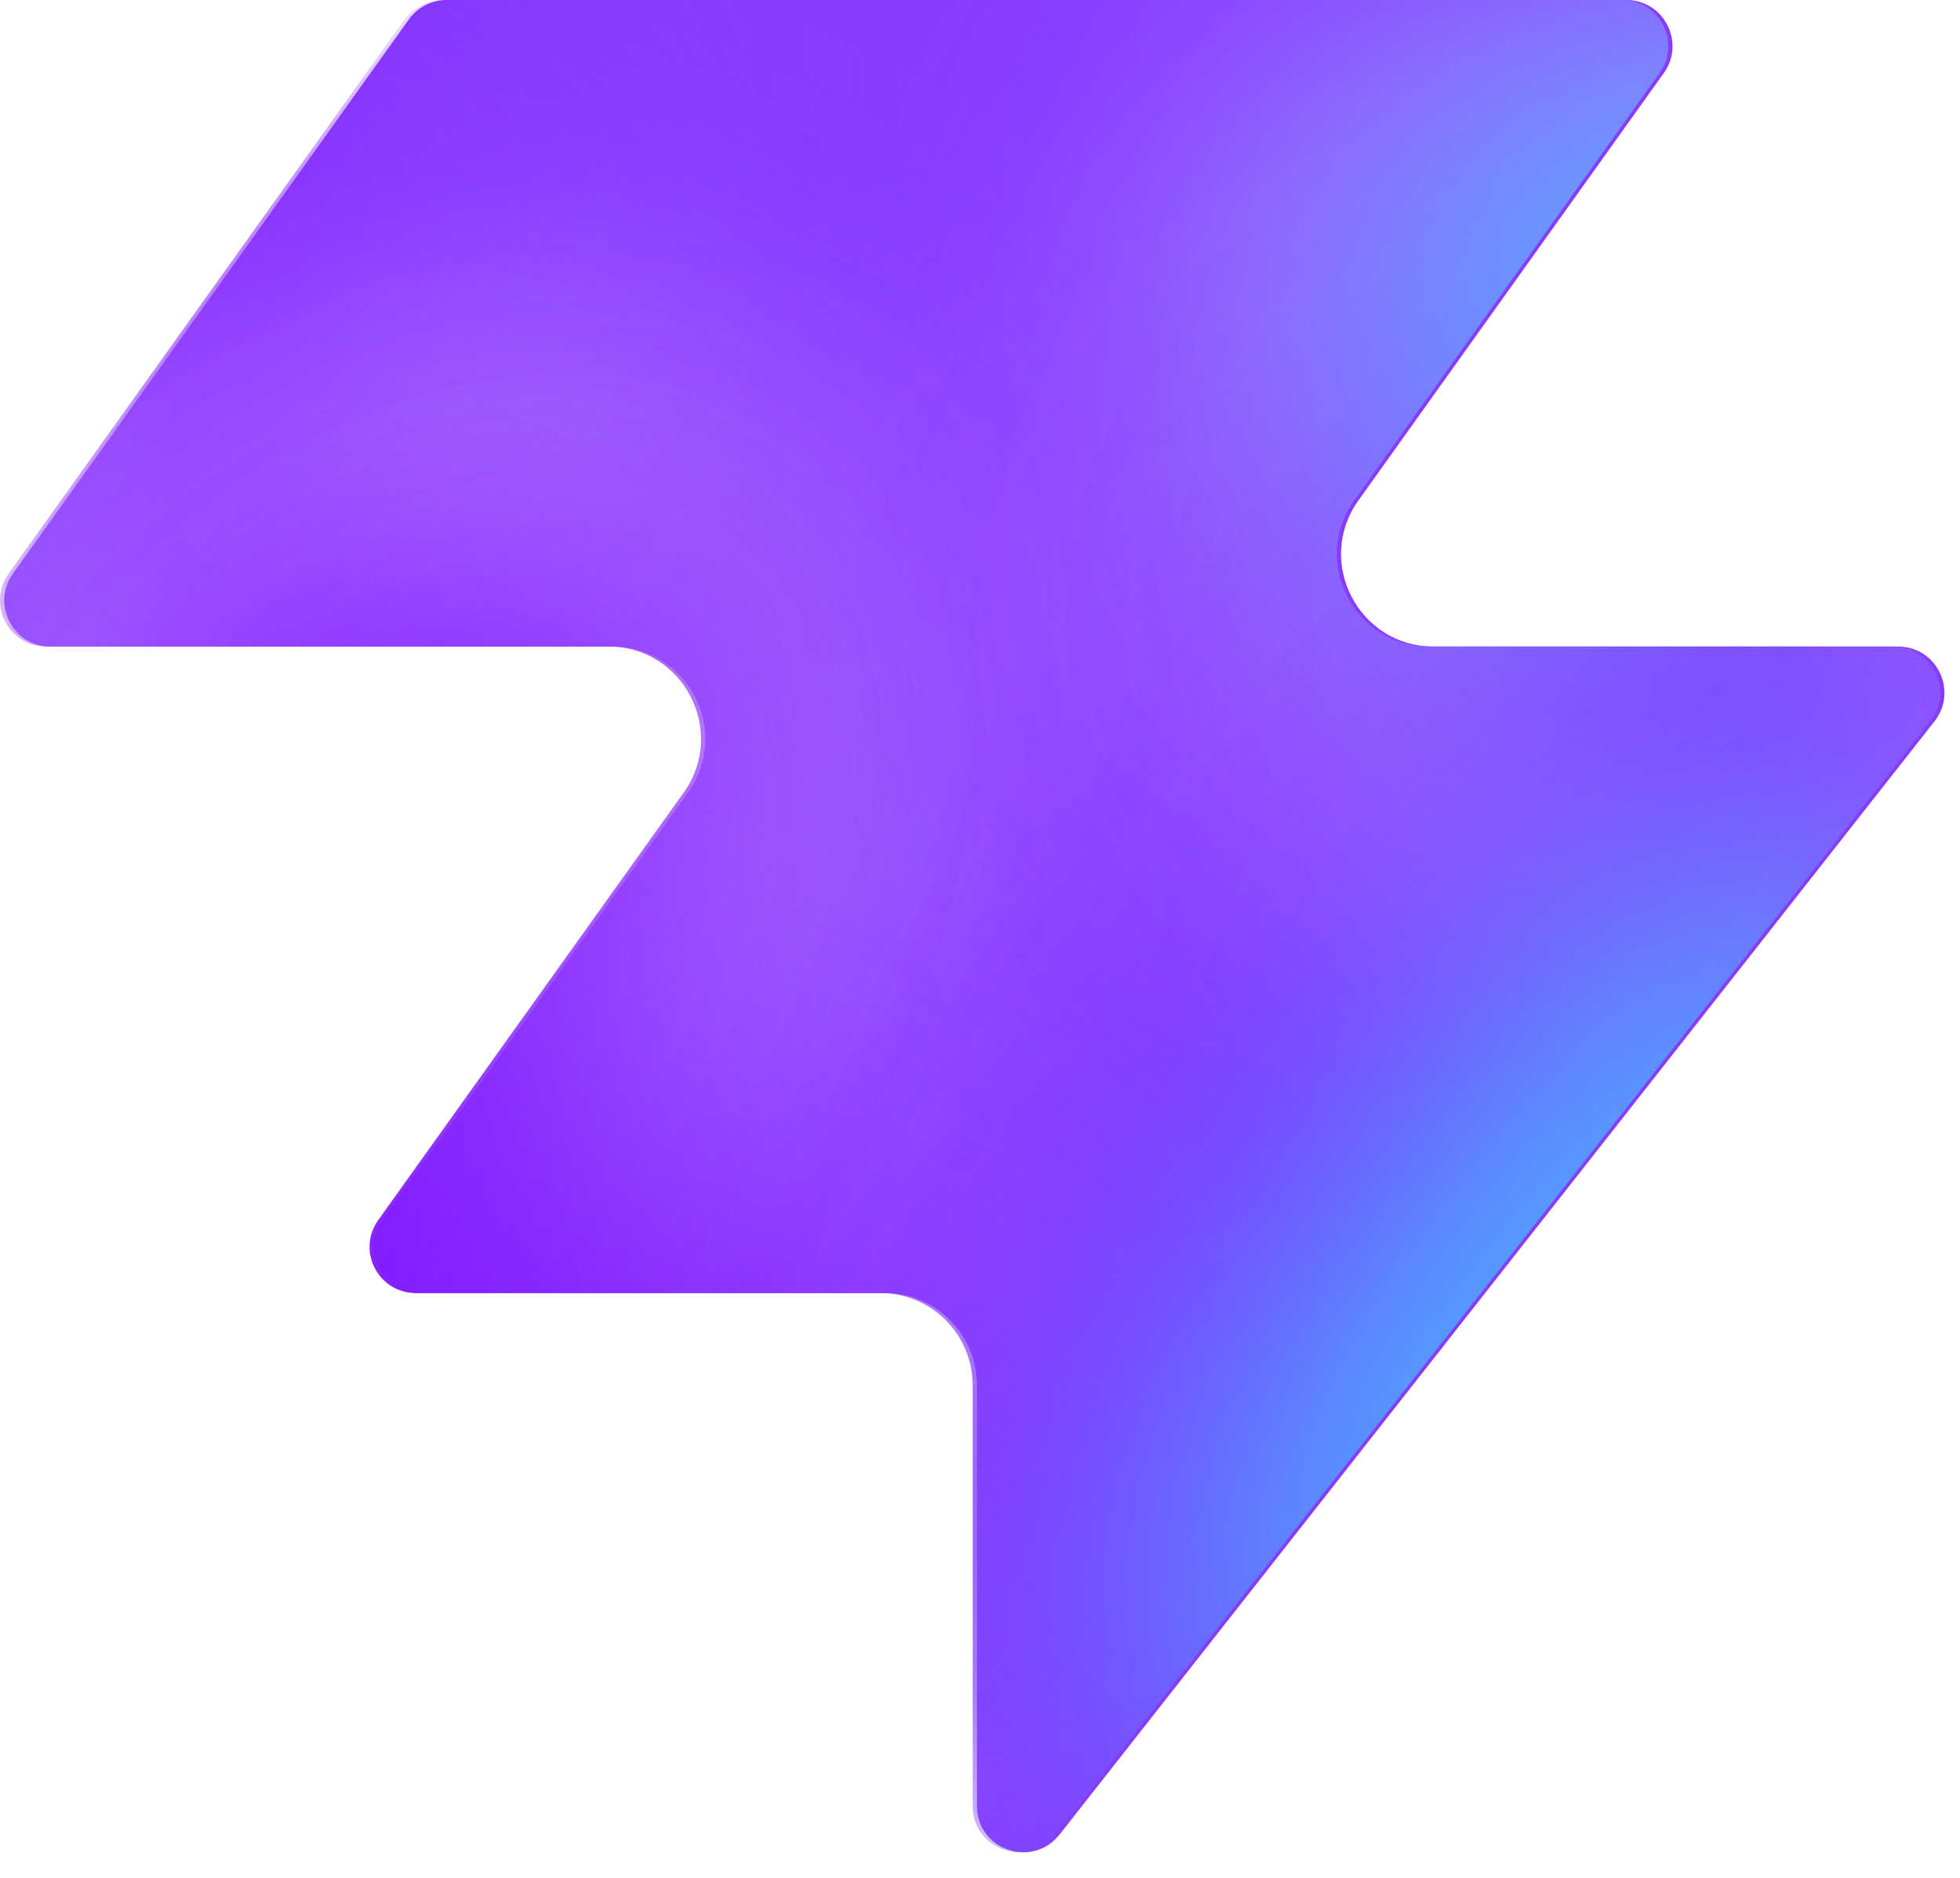
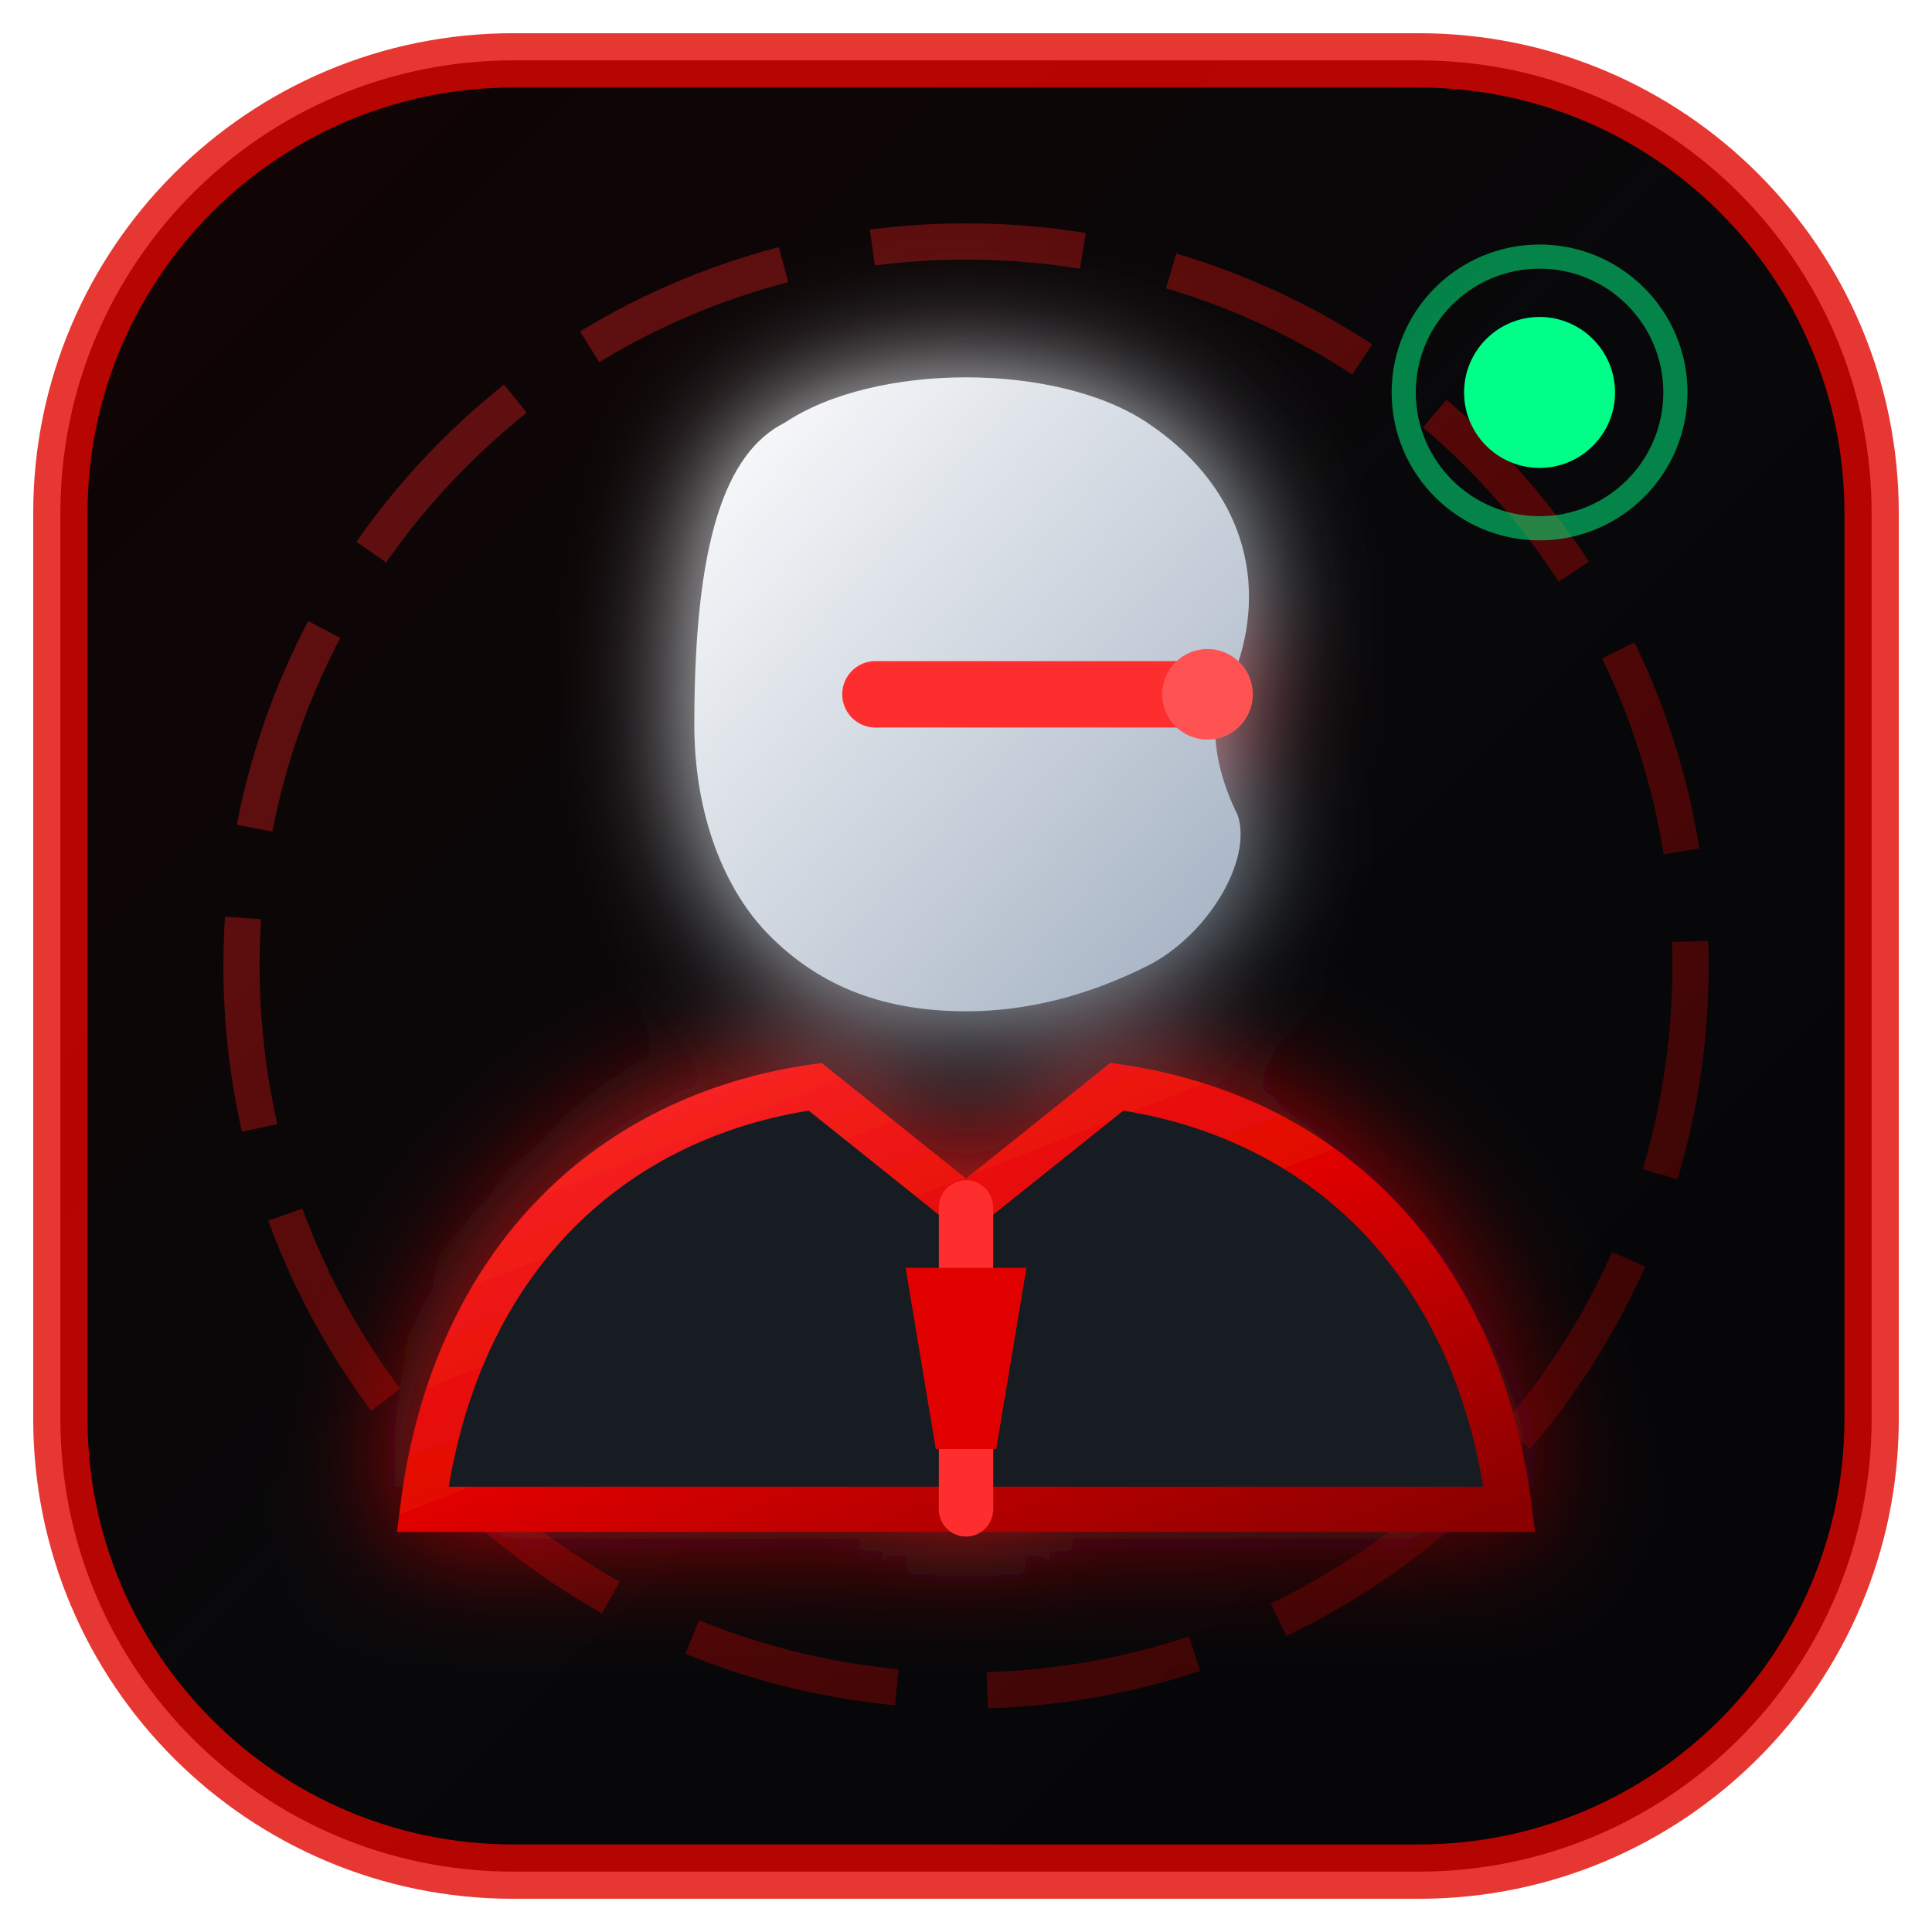
- <svg xmlns="http://www.w3.org/2000/svg" width="48" height="46" fill="none" viewBox="0 0 48 46">
-   <path fill="#863bff" d="M25.946 44.938c-.664.845-2.021.375-2.021-.698V33.937a2.26 2.26 0 0 0-2.262-2.262H10.287c-.92 0-1.456-1.04-.92-1.788l7.48-10.471c1.07-1.497 0-3.578-1.842-3.578H1.237c-.92 0-1.456-1.04-.92-1.788L10.013.474c.214-.297.556-.474.92-.474h28.894c.92 0 1.456 1.04.92 1.788l-7.48 10.471c-1.07 1.498 0 3.579 1.842 3.579h11.377c.943 0 1.473 1.088.89 1.83L25.947 44.94z" style="fill:#863bff;fill:color(display-p3 .525 .23 1);fill-opacity:1" />
-   <mask id="a" width="48" height="46" x="0" y="0" maskUnits="userSpaceOnUse" style="mask-type:alpha">
-     <path fill="#000" d="M25.842 44.938c-.664.844-2.021.375-2.021-.698V33.937a2.26 2.26 0 0 0-2.262-2.262H10.183c-.92 0-1.456-1.04-.92-1.788l7.48-10.471c1.07-1.498 0-3.579-1.842-3.579H1.133c-.92 0-1.456-1.04-.92-1.787L9.91.473c.214-.297.556-.474.92-.474h28.894c.92 0 1.456 1.04.92 1.788l-7.48 10.471c-1.07 1.498 0 3.578 1.842 3.578h11.377c.943 0 1.473 1.088.89 1.832L25.843 44.94z" style="fill:#000;fill-opacity:1" />
-   </mask>
-   <g mask="url(#a)">
-     <g filter="url(#b)">
-       <ellipse cx="5.508" cy="14.704" fill="#ede6ff" rx="5.508" ry="14.704" style="fill:#ede6ff;fill:color(display-p3 .927 .903 1);fill-opacity:1" transform="matrix(.00324 1 1 -.00324 -4.47 31.516)" />
-     </g>
-     <g filter="url(#c)">
-       <ellipse cx="10.399" cy="29.851" fill="#ede6ff" rx="10.399" ry="29.851" style="fill:#ede6ff;fill:color(display-p3 .927 .903 1);fill-opacity:1" transform="matrix(.00324 1 1 -.00324 -39.328 7.883)" />
-     </g>
-     <g filter="url(#d)">
-       <ellipse cx="5.508" cy="30.487" fill="#7e14ff" rx="5.508" ry="30.487" style="fill:#7e14ff;fill:color(display-p3 .492 .077 1);fill-opacity:1" transform="rotate(89.814 -25.913 -14.639)scale(1 -1)" />
-     </g>
-     <g filter="url(#e)">
-       <ellipse cx="5.508" cy="30.599" fill="#7e14ff" rx="5.508" ry="30.599" style="fill:#7e14ff;fill:color(display-p3 .492 .077 1);fill-opacity:1" transform="rotate(89.814 -32.644 -3.334)scale(1 -1)" />
-     </g>
-     <g filter="url(#f)">
-       <ellipse cx="5.508" cy="30.599" fill="#7e14ff" rx="5.508" ry="30.599" style="fill:#7e14ff;fill:color(display-p3 .492 .077 1);fill-opacity:1" transform="matrix(.00324 1 1 -.00324 -34.34 30.47)" />
-     </g>
-     <g filter="url(#g)">
-       <ellipse cx="14.072" cy="22.078" fill="#ede6ff" rx="14.072" ry="22.078" style="fill:#ede6ff;fill:color(display-p3 .927 .903 1);fill-opacity:1" transform="rotate(93.35 24.506 48.493)scale(-1 1)" />
-     </g>
-     <g filter="url(#h)">
-       <ellipse cx="3.47" cy="21.501" fill="#7e14ff" rx="3.47" ry="21.501" style="fill:#7e14ff;fill:color(display-p3 .492 .077 1);fill-opacity:1" transform="rotate(89.009 28.708 47.59)scale(-1 1)" />
-     </g>
-     <g filter="url(#i)">
-       <ellipse cx="3.47" cy="21.501" fill="#7e14ff" rx="3.47" ry="21.501" style="fill:#7e14ff;fill:color(display-p3 .492 .077 1);fill-opacity:1" transform="rotate(89.009 28.708 47.59)scale(-1 1)" />
-     </g>
-     <g filter="url(#j)">
-       <ellipse cx=".387" cy="8.972" fill="#7e14ff" rx="4.407" ry="29.108" style="fill:#7e14ff;fill:color(display-p3 .492 .077 1);fill-opacity:1" transform="rotate(39.51 .387 8.972)" />
-     </g>
-     <g filter="url(#k)">
-       <ellipse cx="47.523" cy="-6.092" fill="#7e14ff" rx="4.407" ry="29.108" style="fill:#7e14ff;fill:color(display-p3 .492 .077 1);fill-opacity:1" transform="rotate(37.892 47.523 -6.092)" />
-     </g>
-     <g filter="url(#l)">
-       <ellipse cx="41.412" cy="6.333" fill="#47bfff" rx="5.971" ry="9.665" style="fill:#47bfff;fill:color(display-p3 .28 .748 1);fill-opacity:1" transform="rotate(37.892 41.412 6.333)" />
-     </g>
-     <g filter="url(#m)">
-       <ellipse cx="-1.879" cy="38.332" fill="#7e14ff" rx="4.407" ry="29.108" style="fill:#7e14ff;fill:color(display-p3 .492 .077 1);fill-opacity:1" transform="rotate(37.892 -1.88 38.332)" />
-     </g>
-     <g filter="url(#n)">
-       <ellipse cx="-1.879" cy="38.332" fill="#7e14ff" rx="4.407" ry="29.108" style="fill:#7e14ff;fill:color(display-p3 .492 .077 1);fill-opacity:1" transform="rotate(37.892 -1.88 38.332)" />
-     </g>
-     <g filter="url(#o)">
-       <ellipse cx="35.651" cy="29.907" fill="#7e14ff" rx="4.407" ry="29.108" style="fill:#7e14ff;fill:color(display-p3 .492 .077 1);fill-opacity:1" transform="rotate(37.892 35.651 29.907)" />
-     </g>
-     <g filter="url(#p)">
-       <ellipse cx="38.418" cy="32.4" fill="#47bfff" rx="5.971" ry="15.297" style="fill:#47bfff;fill:color(display-p3 .28 .748 1);fill-opacity:1" transform="rotate(37.892 38.418 32.4)" />
-     </g>
-   </g>
+ <svg xmlns="http://www.w3.org/2000/svg" viewBox="0 0 64 64" width="64" height="64">
  <defs>
-     <filter id="b" width="60.045" height="41.654" x="-19.77" y="16.149" color-interpolation-filters="sRGB" filterUnits="userSpaceOnUse">
-       <feFlood flood-opacity="0" result="BackgroundImageFix" />
-       <feBlend in="SourceGraphic" in2="BackgroundImageFix" result="shape" />
-       <feGaussianBlur result="effect1_foregroundBlur_2002_17158" stdDeviation="7.659" />
-     </filter>
-     <filter id="c" width="90.34" height="51.437" x="-54.613" y="-7.533" color-interpolation-filters="sRGB" filterUnits="userSpaceOnUse">
-       <feFlood flood-opacity="0" result="BackgroundImageFix" />
-       <feBlend in="SourceGraphic" in2="BackgroundImageFix" result="shape" />
-       <feGaussianBlur result="effect1_foregroundBlur_2002_17158" stdDeviation="7.659" />
-     </filter>
-     <filter id="d" width="79.355" height="29.4" x="-49.64" y="2.03" color-interpolation-filters="sRGB" filterUnits="userSpaceOnUse">
-       <feFlood flood-opacity="0" result="BackgroundImageFix" />
-       <feBlend in="SourceGraphic" in2="BackgroundImageFix" result="shape" />
-       <feGaussianBlur result="effect1_foregroundBlur_2002_17158" stdDeviation="4.596" />
-     </filter>
-     <filter id="e" width="79.579" height="29.4" x="-45.045" y="20.029" color-interpolation-filters="sRGB" filterUnits="userSpaceOnUse">
-       <feFlood flood-opacity="0" result="BackgroundImageFix" />
-       <feBlend in="SourceGraphic" in2="BackgroundImageFix" result="shape" />
-       <feGaussianBlur result="effect1_foregroundBlur_2002_17158" stdDeviation="4.596" />
-     </filter>
-     <filter id="f" width="79.579" height="29.4" x="-43.513" y="21.178" color-interpolation-filters="sRGB" filterUnits="userSpaceOnUse">
-       <feFlood flood-opacity="0" result="BackgroundImageFix" />
-       <feBlend in="SourceGraphic" in2="BackgroundImageFix" result="shape" />
-       <feGaussianBlur result="effect1_foregroundBlur_2002_17158" stdDeviation="4.596" />
-     </filter>
-     <filter id="g" width="74.749" height="58.852" x="15.756" y="-17.901" color-interpolation-filters="sRGB" filterUnits="userSpaceOnUse">
-       <feFlood flood-opacity="0" result="BackgroundImageFix" />
-       <feBlend in="SourceGraphic" in2="BackgroundImageFix" result="shape" />
-       <feGaussianBlur result="effect1_foregroundBlur_2002_17158" stdDeviation="7.659" />
-     </filter>
-     <filter id="h" width="61.377" height="25.362" x="23.548" y="2.284" color-interpolation-filters="sRGB" filterUnits="userSpaceOnUse">
-       <feFlood flood-opacity="0" result="BackgroundImageFix" />
-       <feBlend in="SourceGraphic" in2="BackgroundImageFix" result="shape" />
-       <feGaussianBlur result="effect1_foregroundBlur_2002_17158" stdDeviation="4.596" />
-     </filter>
-     <filter id="i" width="61.377" height="25.362" x="23.548" y="2.284" color-interpolation-filters="sRGB" filterUnits="userSpaceOnUse">
-       <feFlood flood-opacity="0" result="BackgroundImageFix" />
-       <feBlend in="SourceGraphic" in2="BackgroundImageFix" result="shape" />
-       <feGaussianBlur result="effect1_foregroundBlur_2002_17158" stdDeviation="4.596" />
-     </filter>
-     <filter id="j" width="56.045" height="63.649" x="-27.636" y="-22.853" color-interpolation-filters="sRGB" filterUnits="userSpaceOnUse">
-       <feFlood flood-opacity="0" result="BackgroundImageFix" />
-       <feBlend in="SourceGraphic" in2="BackgroundImageFix" result="shape" />
-       <feGaussianBlur result="effect1_foregroundBlur_2002_17158" stdDeviation="4.596" />
-     </filter>
-     <filter id="k" width="54.814" height="64.646" x="20.116" y="-38.415" color-interpolation-filters="sRGB" filterUnits="userSpaceOnUse">
-       <feFlood flood-opacity="0" result="BackgroundImageFix" />
-       <feBlend in="SourceGraphic" in2="BackgroundImageFix" result="shape" />
-       <feGaussianBlur result="effect1_foregroundBlur_2002_17158" stdDeviation="4.596" />
-     </filter>
-     <filter id="l" width="33.541" height="35.313" x="24.641" y="-11.323" color-interpolation-filters="sRGB" filterUnits="userSpaceOnUse">
-       <feFlood flood-opacity="0" result="BackgroundImageFix" />
-       <feBlend in="SourceGraphic" in2="BackgroundImageFix" result="shape" />
-       <feGaussianBlur result="effect1_foregroundBlur_2002_17158" stdDeviation="4.596" />
-     </filter>
-     <filter id="m" width="54.814" height="64.646" x="-29.286" y="6.009" color-interpolation-filters="sRGB" filterUnits="userSpaceOnUse">
-       <feFlood flood-opacity="0" result="BackgroundImageFix" />
-       <feBlend in="SourceGraphic" in2="BackgroundImageFix" result="shape" />
-       <feGaussianBlur result="effect1_foregroundBlur_2002_17158" stdDeviation="4.596" />
-     </filter>
-     <filter id="n" width="54.814" height="64.646" x="-29.286" y="6.009" color-interpolation-filters="sRGB" filterUnits="userSpaceOnUse">
-       <feFlood flood-opacity="0" result="BackgroundImageFix" />
-       <feBlend in="SourceGraphic" in2="BackgroundImageFix" result="shape" />
-       <feGaussianBlur result="effect1_foregroundBlur_2002_17158" stdDeviation="4.596" />
-     </filter>
-     <filter id="o" width="54.814" height="64.646" x="8.244" y="-2.416" color-interpolation-filters="sRGB" filterUnits="userSpaceOnUse">
-       <feFlood flood-opacity="0" result="BackgroundImageFix" />
-       <feBlend in="SourceGraphic" in2="BackgroundImageFix" result="shape" />
-       <feGaussianBlur result="effect1_foregroundBlur_2002_17158" stdDeviation="4.596" />
-     </filter>
-     <filter id="p" width="39.409" height="43.623" x="18.713" y="10.588" color-interpolation-filters="sRGB" filterUnits="userSpaceOnUse">
-       <feFlood flood-opacity="0" result="BackgroundImageFix" />
-       <feBlend in="SourceGraphic" in2="BackgroundImageFix" result="shape" />
-       <feGaussianBlur result="effect1_foregroundBlur_2002_17158" stdDeviation="4.596" />
+     <linearGradient id="bgGrad" x1="0%" y1="0%" x2="100%" y2="100%">
+       <stop offset="0%" stop-color="#120303" />
+       <stop offset="50%" stop-color="#08080A" />
+       <stop offset="100%" stop-color="#050507" />
+     </linearGradient>
+     <linearGradient id="crimsonNeon" x1="0%" y1="0%" x2="100%" y2="100%">
+       <stop offset="0%" stop-color="#FF2E2E" />
+       <stop offset="50%" stop-color="#E10600" />
+       <stop offset="100%" stop-color="#8A0000" />
+     </linearGradient>
+     <linearGradient id="silverAccent" x1="0%" y1="0%" x2="100%" y2="100%">
+       <stop offset="0%" stop-color="#FFFFFF" />
+       <stop offset="100%" stop-color="#A0AEC0" />
+     </linearGradient>
+     <filter id="crimsonGlow" x="-20%" y="-20%" width="140%" height="140%">
+       <feGaussianBlur stdDeviation="2" result="blur" />
+       <feComposite in="SourceGraphic" in2="blur" operator="over" />
    </filter>
  </defs>
+   <rect x="2" y="2" width="60" height="60" rx="15" fill="url(#bgGrad)" stroke="#E10600" stroke-width="1.8" stroke-opacity="0.8" />
+   <circle cx="32" cy="32" r="24" fill="none" stroke="url(#crimsonNeon)" stroke-width="1.2" stroke-dasharray="7 3" opacity="0.35" />
+   <g filter="url(#crimsonGlow)">
+     <path d="M26 14 C 29 12, 35 12, 38 14 C 41 16, 42 19, 41 22 C 40 23, 40 25, 41 27 C 41.5 28.5, 40 31, 38 32 C 36 33, 34 33.5, 32 33.5 C 29 33.5, 27 32.5, 25.5 31 C 24 29.5, 23 27, 23 24 C 23 18, 24 15, 26 14 Z" fill="url(#silverAccent)" />
+     <path d="M29 23 L39 23" stroke="#FF2E2E" stroke-width="2.2" stroke-linecap="round" />
+     <circle cx="40" cy="23" r="1.5" fill="#FF5252" />
+     <path d="M14 50 C 15 42, 20 37, 27 36 L 32 40 L 37 36 C 44 37, 49 42, 50 50 Z" fill="#181A22" stroke="url(#crimsonNeon)" stroke-width="1.5" />
+     <path d="M32 40 L 32 50" stroke="#FF2E2E" stroke-width="1.8" stroke-linecap="round" />
+     <polygon points="30,42 34,42 33,48 31,48" fill="#E10600" />
+   </g>
+   <circle cx="51" cy="13" r="2.5" fill="#00FF88" />
+   <circle cx="51" cy="13" r="4.5" fill="none" stroke="#00FF88" stroke-width="0.8" opacity="0.5" />
</svg>
